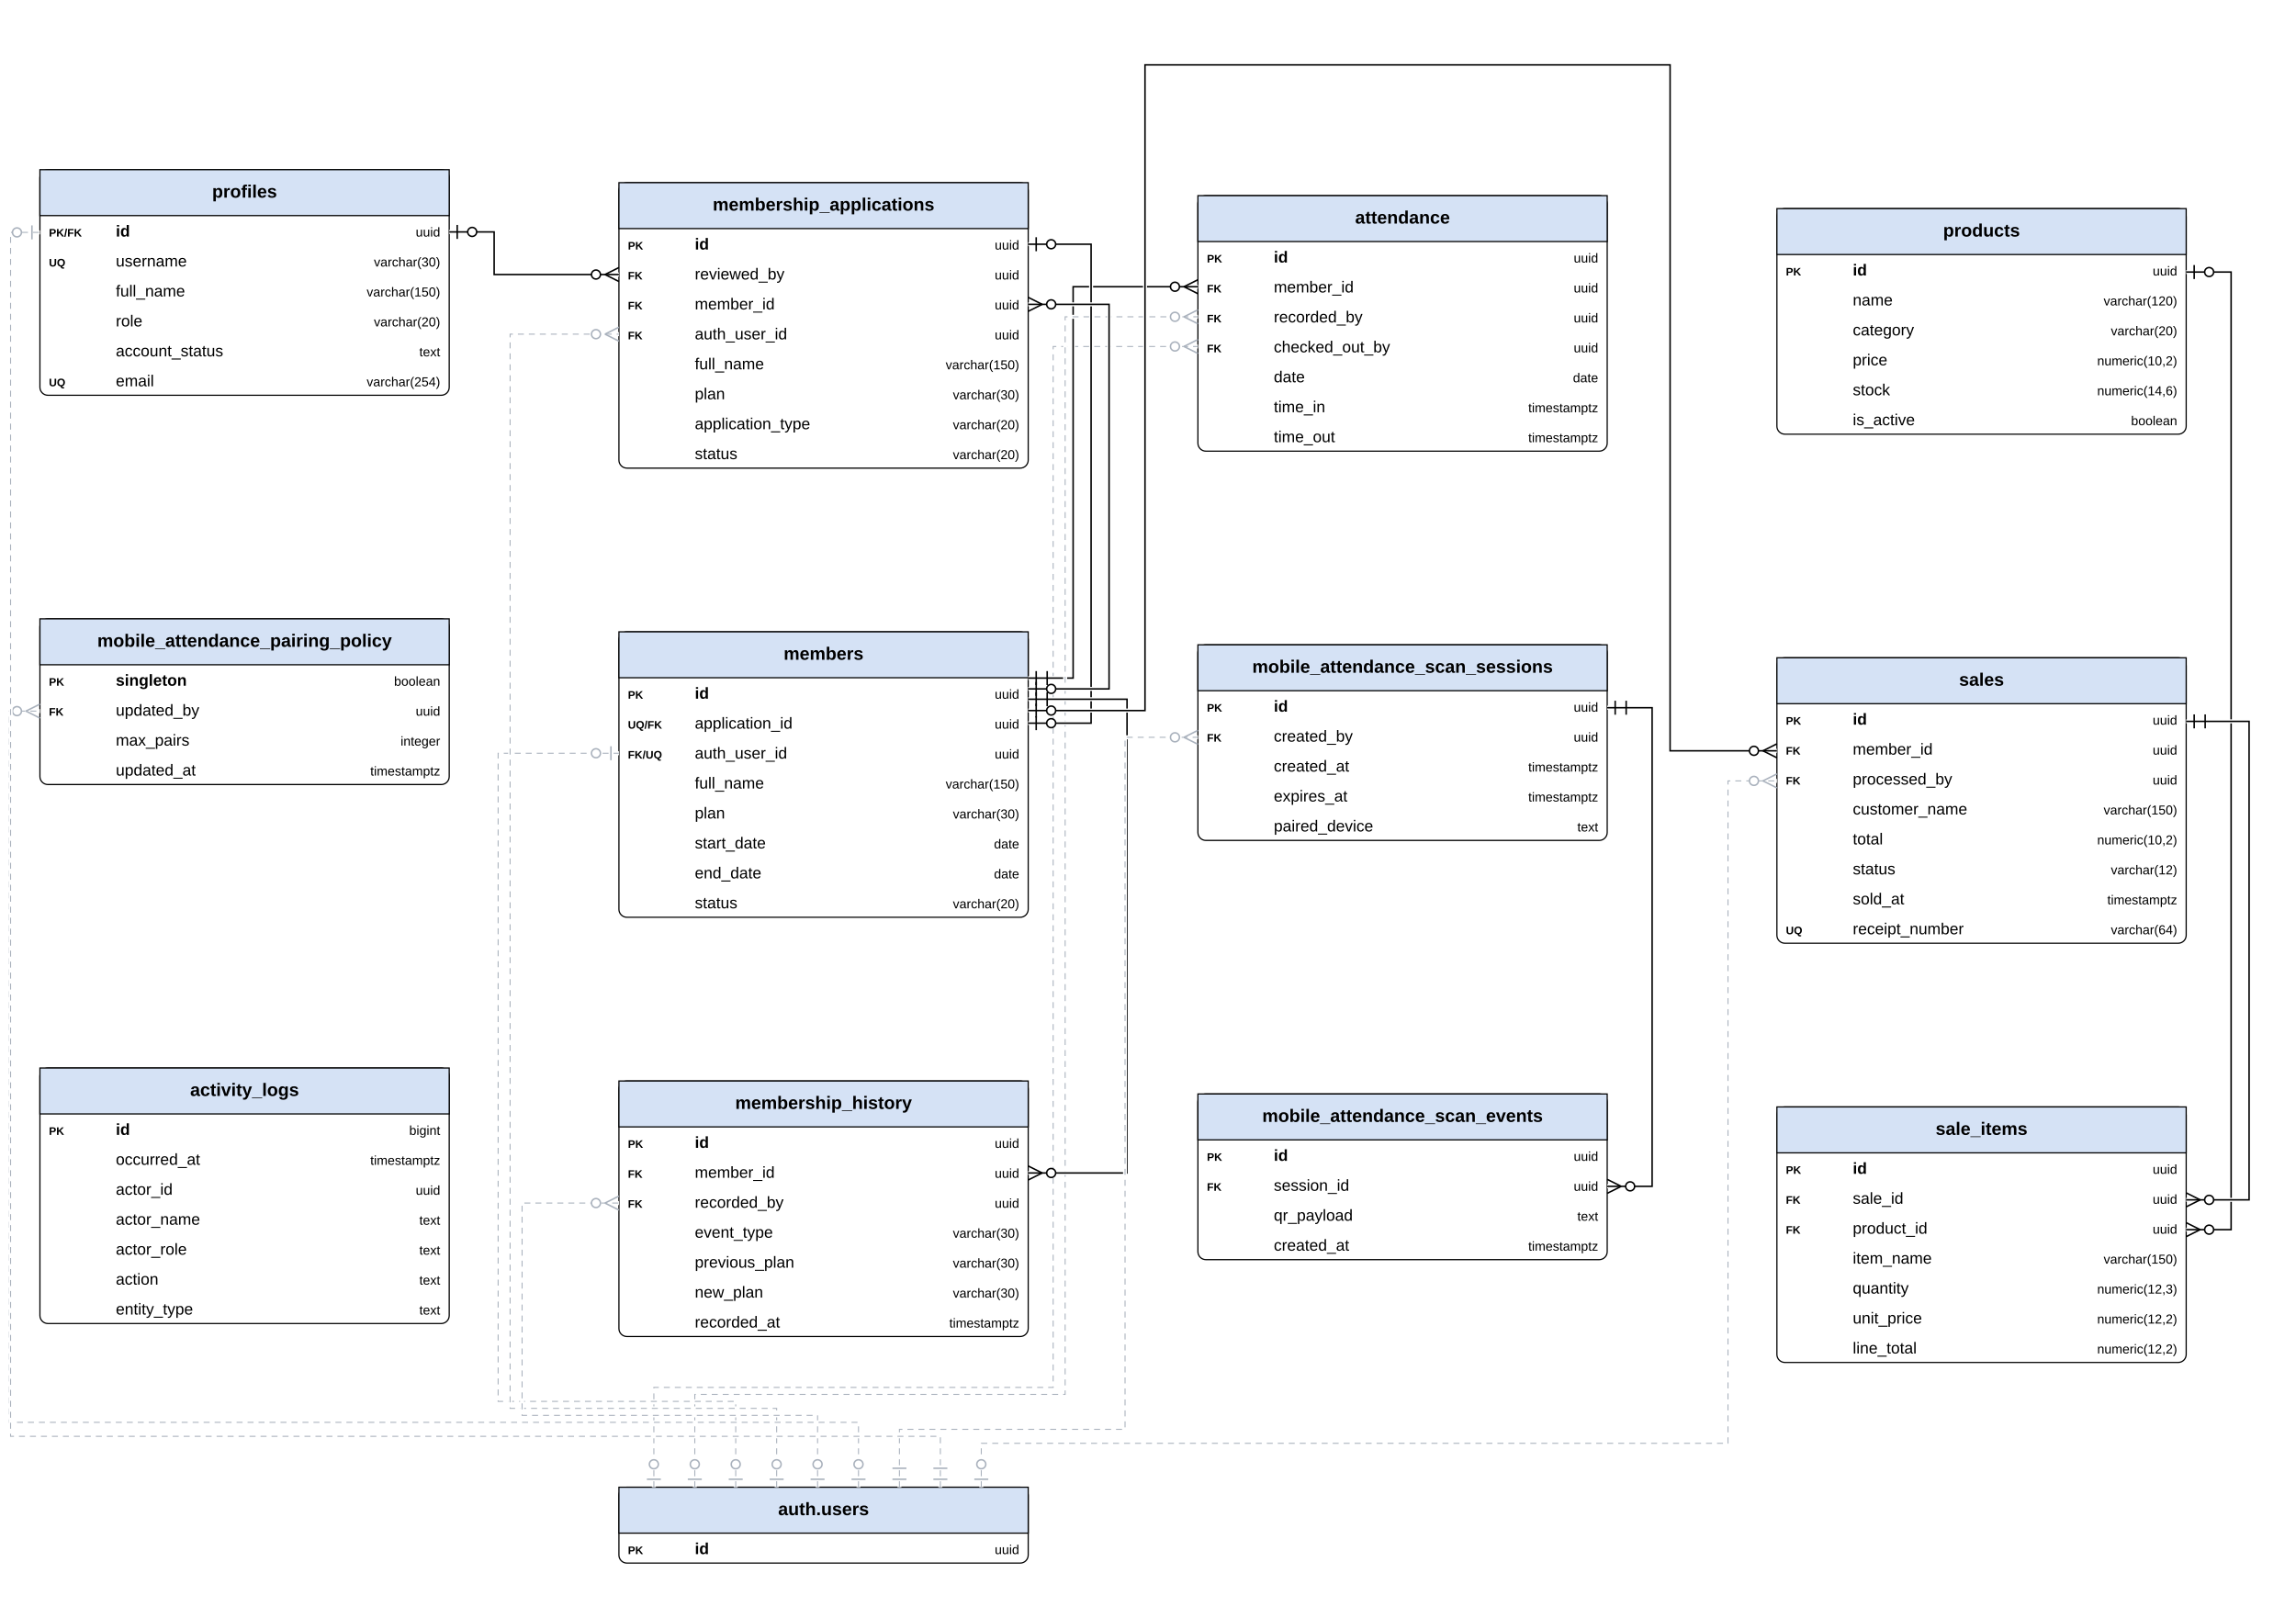
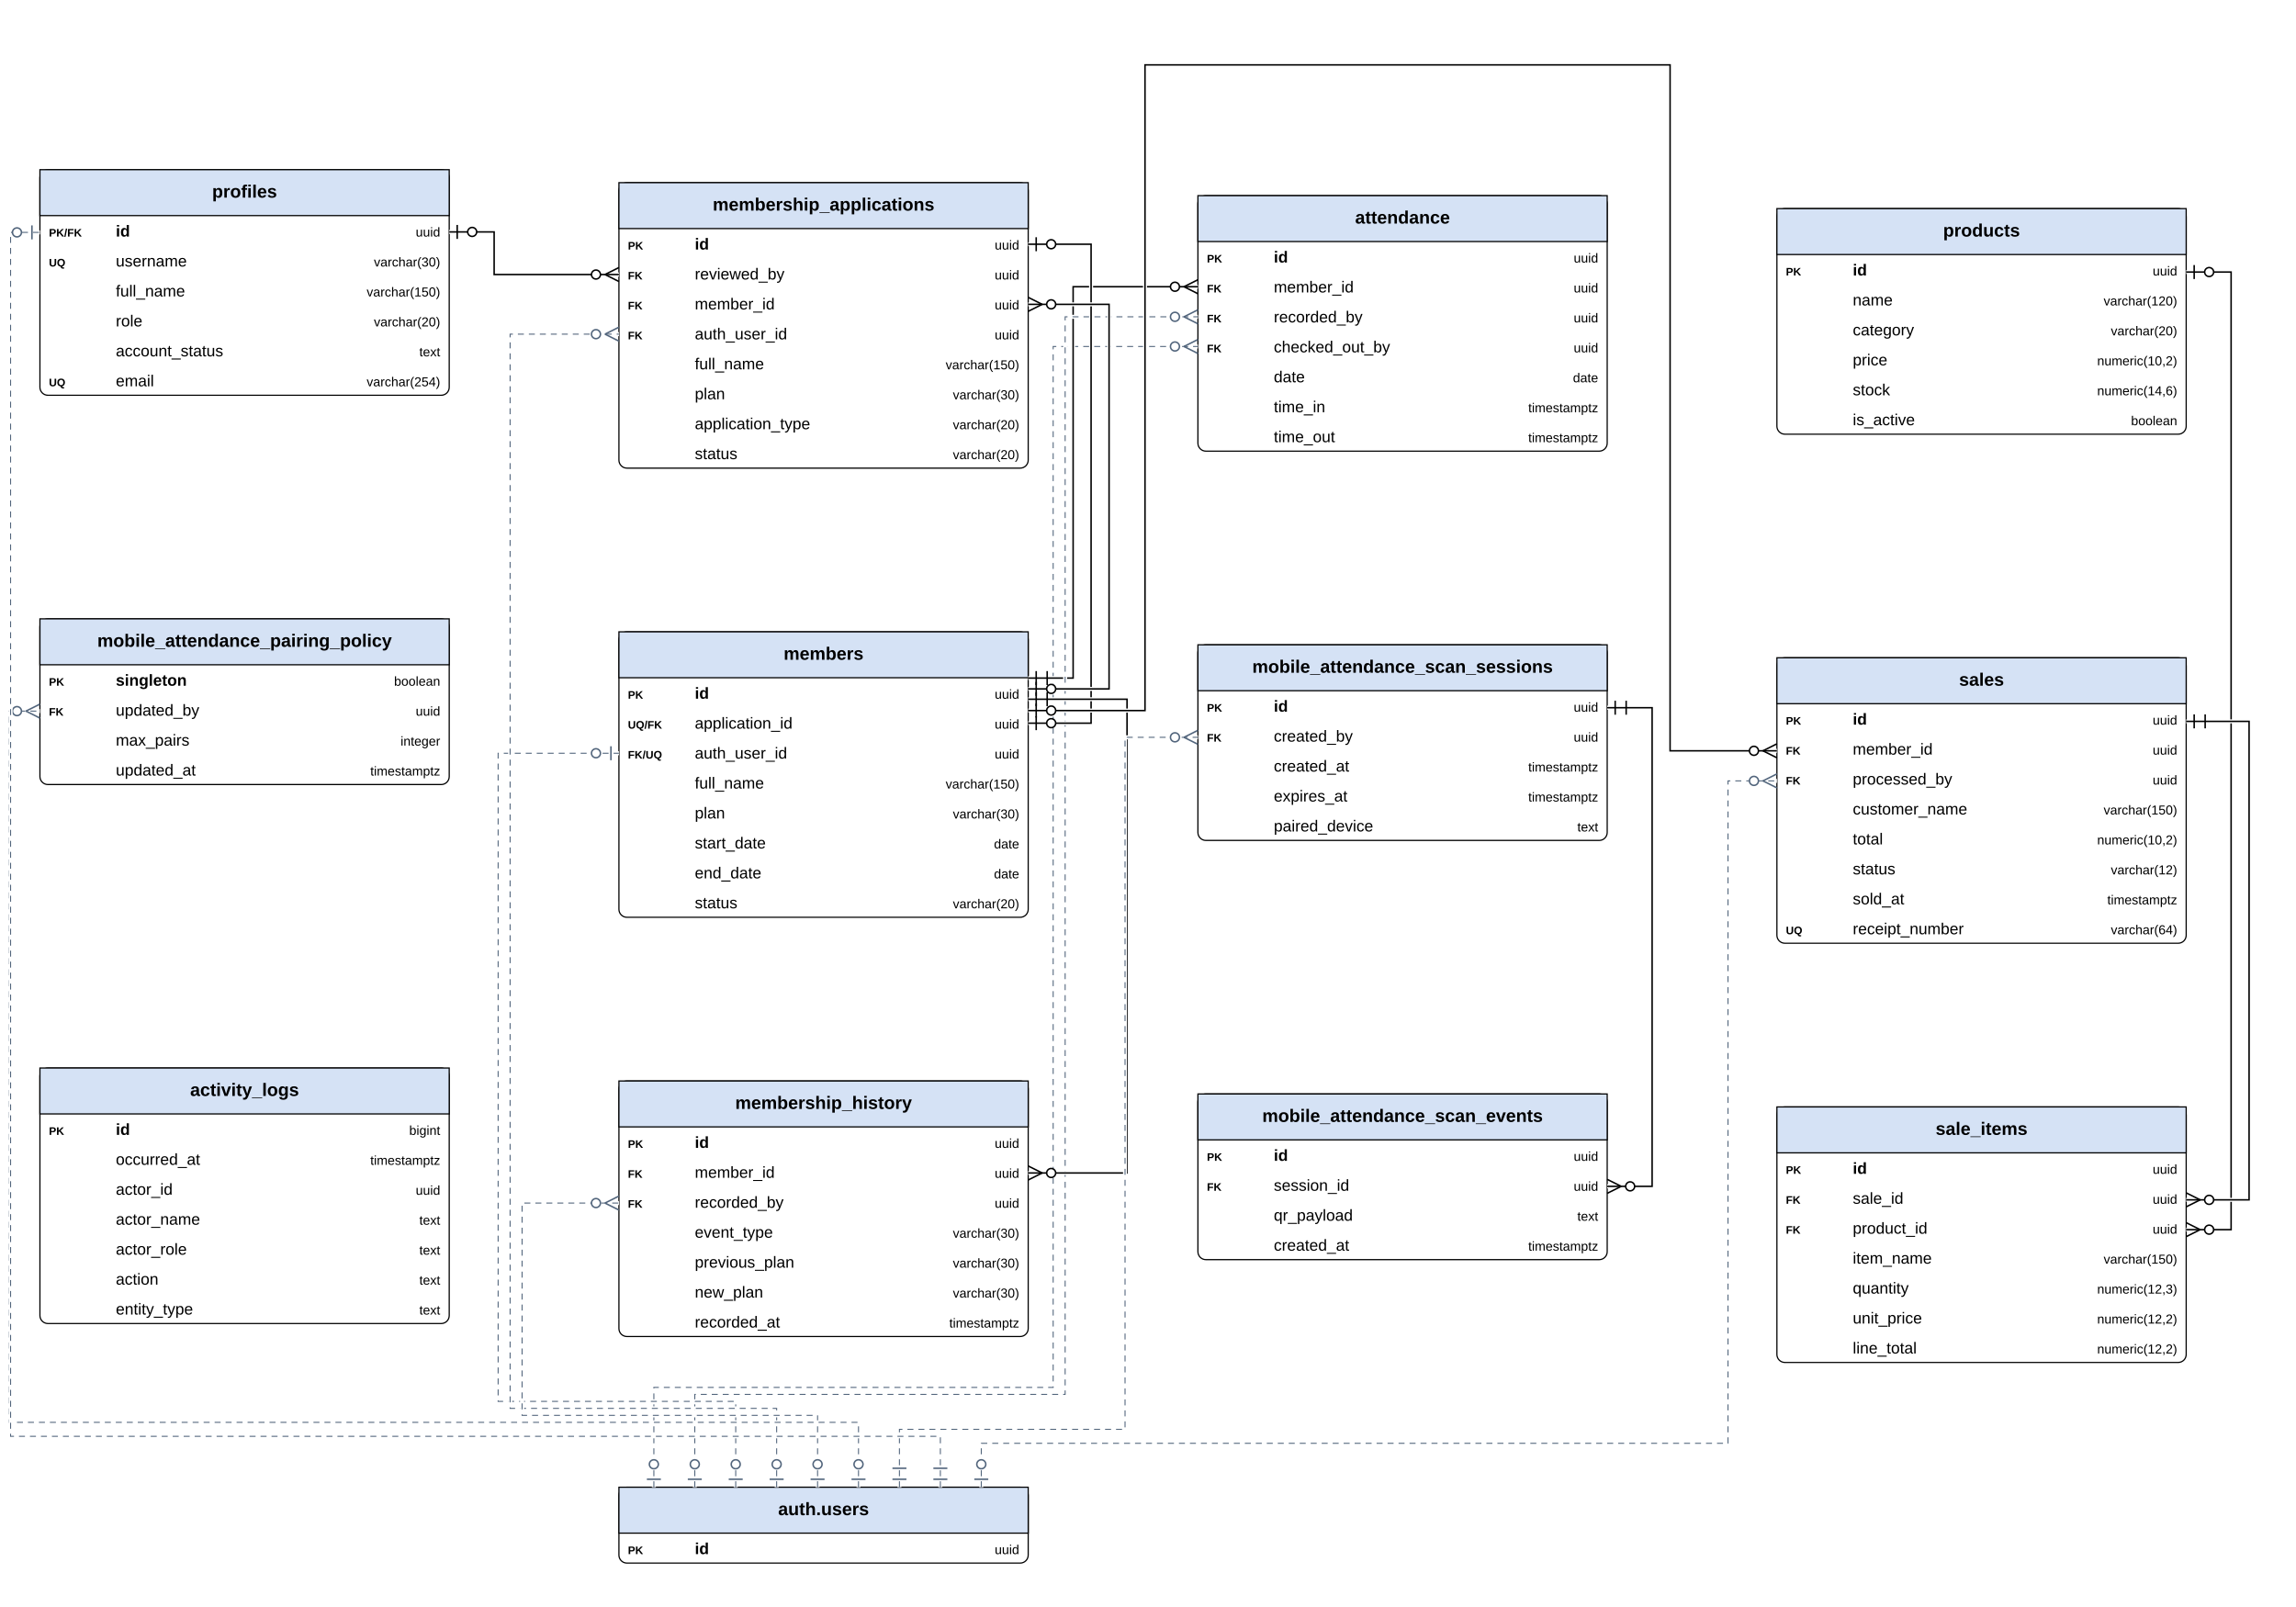
<svg xmlns="http://www.w3.org/2000/svg" width="2300" height="1610" viewBox="0 0 2300 1610">
  <rect width="2300" height="1610" fill="white" />
  <rect x="40" y="170" width="410" height="226" rx="8" fill="white" stroke="black" stroke-width="1.2" />
  <rect x="40" y="170" width="410" height="46" fill="#d5e2f5" stroke="black" stroke-width="1.2" />
  <text x="245" y="198" text-anchor="middle" font-family="Arial" font-size="18" font-weight="700">profiles</text>
  <text x="49" y="237" text-anchor="start" font-family="Arial" font-size="11" font-weight="700">PK/FK</text>
  <text x="116" y="237" text-anchor="start" font-family="Arial" font-size="16" font-weight="700">id</text>
  <text x="441" y="237" text-anchor="end" font-family="Arial" font-size="13" font-weight="400">uuid</text>
  <text x="49" y="267" text-anchor="start" font-family="Arial" font-size="11" font-weight="700">UQ</text>
  <text x="116" y="267" text-anchor="start" font-family="Arial" font-size="16" font-weight="400">username</text>
  <text x="441" y="267" text-anchor="end" font-family="Arial" font-size="13" font-weight="400">varchar(30)</text>
  <text x="49" y="297" text-anchor="start" font-family="Arial" font-size="11" font-weight="700" />
  <text x="116" y="297" text-anchor="start" font-family="Arial" font-size="16" font-weight="400">full_name</text>
  <text x="441" y="297" text-anchor="end" font-family="Arial" font-size="13" font-weight="400">varchar(150)</text>
  <text x="49" y="327" text-anchor="start" font-family="Arial" font-size="11" font-weight="700" />
  <text x="116" y="327" text-anchor="start" font-family="Arial" font-size="16" font-weight="400">role</text>
  <text x="441" y="327" text-anchor="end" font-family="Arial" font-size="13" font-weight="400">varchar(20)</text>
  <text x="49" y="357" text-anchor="start" font-family="Arial" font-size="11" font-weight="700" />
  <text x="116" y="357" text-anchor="start" font-family="Arial" font-size="16" font-weight="400">account_status</text>
  <text x="441" y="357" text-anchor="end" font-family="Arial" font-size="13" font-weight="400">text</text>
  <text x="49" y="387" text-anchor="start" font-family="Arial" font-size="11" font-weight="700">UQ</text>
  <text x="116" y="387" text-anchor="start" font-family="Arial" font-size="16" font-weight="400">email</text>
  <text x="441" y="387" text-anchor="end" font-family="Arial" font-size="13" font-weight="400">varchar(254)</text>
  <rect x="620" y="183" width="410" height="286" rx="8" fill="white" stroke="black" stroke-width="1.2" />
  <rect x="620" y="183" width="410" height="46" fill="#d5e2f5" stroke="black" stroke-width="1.2" />
  <text x="825" y="211" text-anchor="middle" font-family="Arial" font-size="18" font-weight="700">membership_applications</text>
  <text x="629" y="250" text-anchor="start" font-family="Arial" font-size="11" font-weight="700">PK</text>
  <text x="696" y="250" text-anchor="start" font-family="Arial" font-size="16" font-weight="700">id</text>
  <text x="1021" y="250" text-anchor="end" font-family="Arial" font-size="13" font-weight="400">uuid</text>
  <text x="629" y="280" text-anchor="start" font-family="Arial" font-size="11" font-weight="700">FK</text>
  <text x="696" y="280" text-anchor="start" font-family="Arial" font-size="16" font-weight="400">reviewed_by</text>
  <text x="1021" y="280" text-anchor="end" font-family="Arial" font-size="13" font-weight="400">uuid</text>
  <text x="629" y="310" text-anchor="start" font-family="Arial" font-size="11" font-weight="700">FK</text>
  <text x="696" y="310" text-anchor="start" font-family="Arial" font-size="16" font-weight="400">member_id</text>
  <text x="1021" y="310" text-anchor="end" font-family="Arial" font-size="13" font-weight="400">uuid</text>
  <text x="629" y="340" text-anchor="start" font-family="Arial" font-size="11" font-weight="700">FK</text>
  <text x="696" y="340" text-anchor="start" font-family="Arial" font-size="16" font-weight="400">auth_user_id</text>
  <text x="1021" y="340" text-anchor="end" font-family="Arial" font-size="13" font-weight="400">uuid</text>
  <text x="629" y="370" text-anchor="start" font-family="Arial" font-size="11" font-weight="700" />
  <text x="696" y="370" text-anchor="start" font-family="Arial" font-size="16" font-weight="400">full_name</text>
  <text x="1021" y="370" text-anchor="end" font-family="Arial" font-size="13" font-weight="400">varchar(150)</text>
  <text x="629" y="400" text-anchor="start" font-family="Arial" font-size="11" font-weight="700" />
  <text x="696" y="400" text-anchor="start" font-family="Arial" font-size="16" font-weight="400">plan</text>
  <text x="1021" y="400" text-anchor="end" font-family="Arial" font-size="13" font-weight="400">varchar(30)</text>
  <text x="629" y="430" text-anchor="start" font-family="Arial" font-size="11" font-weight="700" />
  <text x="696" y="430" text-anchor="start" font-family="Arial" font-size="16" font-weight="400">application_type</text>
  <text x="1021" y="430" text-anchor="end" font-family="Arial" font-size="13" font-weight="400">varchar(20)</text>
  <text x="629" y="460" text-anchor="start" font-family="Arial" font-size="11" font-weight="700" />
  <text x="696" y="460" text-anchor="start" font-family="Arial" font-size="16" font-weight="400">status</text>
  <text x="1021" y="460" text-anchor="end" font-family="Arial" font-size="13" font-weight="400">varchar(20)</text>
  <rect x="620" y="633" width="410" height="286" rx="8" fill="white" stroke="black" stroke-width="1.2" />
  <rect x="620" y="633" width="410" height="46" fill="#d5e2f5" stroke="black" stroke-width="1.2" />
  <text x="825" y="661" text-anchor="middle" font-family="Arial" font-size="18" font-weight="700">members</text>
  <text x="629" y="700" text-anchor="start" font-family="Arial" font-size="11" font-weight="700">PK</text>
  <text x="696" y="700" text-anchor="start" font-family="Arial" font-size="16" font-weight="700">id</text>
  <text x="1021" y="700" text-anchor="end" font-family="Arial" font-size="13" font-weight="400">uuid</text>
  <text x="629" y="730" text-anchor="start" font-family="Arial" font-size="11" font-weight="700">UQ/FK</text>
  <text x="696" y="730" text-anchor="start" font-family="Arial" font-size="16" font-weight="400">application_id</text>
  <text x="1021" y="730" text-anchor="end" font-family="Arial" font-size="13" font-weight="400">uuid</text>
  <text x="629" y="760" text-anchor="start" font-family="Arial" font-size="11" font-weight="700">FK/UQ</text>
  <text x="696" y="760" text-anchor="start" font-family="Arial" font-size="16" font-weight="400">auth_user_id</text>
  <text x="1021" y="760" text-anchor="end" font-family="Arial" font-size="13" font-weight="400">uuid</text>
  <text x="629" y="790" text-anchor="start" font-family="Arial" font-size="11" font-weight="700" />
  <text x="696" y="790" text-anchor="start" font-family="Arial" font-size="16" font-weight="400">full_name</text>
  <text x="1021" y="790" text-anchor="end" font-family="Arial" font-size="13" font-weight="400">varchar(150)</text>
  <text x="629" y="820" text-anchor="start" font-family="Arial" font-size="11" font-weight="700" />
  <text x="696" y="820" text-anchor="start" font-family="Arial" font-size="16" font-weight="400">plan</text>
  <text x="1021" y="820" text-anchor="end" font-family="Arial" font-size="13" font-weight="400">varchar(30)</text>
  <text x="629" y="850" text-anchor="start" font-family="Arial" font-size="11" font-weight="700" />
  <text x="696" y="850" text-anchor="start" font-family="Arial" font-size="16" font-weight="400">start_date</text>
  <text x="1021" y="850" text-anchor="end" font-family="Arial" font-size="13" font-weight="400">date</text>
  <text x="629" y="880" text-anchor="start" font-family="Arial" font-size="11" font-weight="700" />
  <text x="696" y="880" text-anchor="start" font-family="Arial" font-size="16" font-weight="400">end_date</text>
  <text x="1021" y="880" text-anchor="end" font-family="Arial" font-size="13" font-weight="400">date</text>
  <text x="629" y="910" text-anchor="start" font-family="Arial" font-size="11" font-weight="700" />
  <text x="696" y="910" text-anchor="start" font-family="Arial" font-size="16" font-weight="400">status</text>
  <text x="1021" y="910" text-anchor="end" font-family="Arial" font-size="13" font-weight="400">varchar(20)</text>
  <rect x="1780" y="659" width="410" height="286" rx="8" fill="white" stroke="black" stroke-width="1.2" />
  <rect x="1780" y="659" width="410" height="46" fill="#d5e2f5" stroke="black" stroke-width="1.2" />
  <text x="1985" y="687" text-anchor="middle" font-family="Arial" font-size="18" font-weight="700">sales</text>
  <text x="1789" y="726" text-anchor="start" font-family="Arial" font-size="11" font-weight="700">PK</text>
  <text x="1856" y="726" text-anchor="start" font-family="Arial" font-size="16" font-weight="700">id</text>
  <text x="2181" y="726" text-anchor="end" font-family="Arial" font-size="13" font-weight="400">uuid</text>
  <text x="1789" y="756" text-anchor="start" font-family="Arial" font-size="11" font-weight="700">FK</text>
  <text x="1856" y="756" text-anchor="start" font-family="Arial" font-size="16" font-weight="400">member_id</text>
  <text x="2181" y="756" text-anchor="end" font-family="Arial" font-size="13" font-weight="400">uuid</text>
  <text x="1789" y="786" text-anchor="start" font-family="Arial" font-size="11" font-weight="700">FK</text>
  <text x="1856" y="786" text-anchor="start" font-family="Arial" font-size="16" font-weight="400">processed_by</text>
  <text x="2181" y="786" text-anchor="end" font-family="Arial" font-size="13" font-weight="400">uuid</text>
  <text x="1789" y="816" text-anchor="start" font-family="Arial" font-size="11" font-weight="700" />
  <text x="1856" y="816" text-anchor="start" font-family="Arial" font-size="16" font-weight="400">customer_name</text>
  <text x="2181" y="816" text-anchor="end" font-family="Arial" font-size="13" font-weight="400">varchar(150)</text>
  <text x="1789" y="846" text-anchor="start" font-family="Arial" font-size="11" font-weight="700" />
  <text x="1856" y="846" text-anchor="start" font-family="Arial" font-size="16" font-weight="400">total</text>
  <text x="2181" y="846" text-anchor="end" font-family="Arial" font-size="13" font-weight="400">numeric(10,2)</text>
  <text x="1789" y="876" text-anchor="start" font-family="Arial" font-size="11" font-weight="700" />
  <text x="1856" y="876" text-anchor="start" font-family="Arial" font-size="16" font-weight="400">status</text>
  <text x="2181" y="876" text-anchor="end" font-family="Arial" font-size="13" font-weight="400">varchar(12)</text>
  <text x="1789" y="906" text-anchor="start" font-family="Arial" font-size="11" font-weight="700" />
  <text x="1856" y="906" text-anchor="start" font-family="Arial" font-size="16" font-weight="400">sold_at</text>
  <text x="2181" y="906" text-anchor="end" font-family="Arial" font-size="13" font-weight="400">timestamptz</text>
  <text x="1789" y="936" text-anchor="start" font-family="Arial" font-size="11" font-weight="700">UQ</text>
  <text x="1856" y="936" text-anchor="start" font-family="Arial" font-size="16" font-weight="400">receipt_number</text>
  <text x="2181" y="936" text-anchor="end" font-family="Arial" font-size="13" font-weight="400">varchar(64)</text>
  <rect x="1780" y="1109" width="410" height="256" rx="8" fill="white" stroke="black" stroke-width="1.2" />
  <rect x="1780" y="1109" width="410" height="46" fill="#d5e2f5" stroke="black" stroke-width="1.2" />
  <text x="1985" y="1137" text-anchor="middle" font-family="Arial" font-size="18" font-weight="700">sale_items</text>
  <text x="1789" y="1176" text-anchor="start" font-family="Arial" font-size="11" font-weight="700">PK</text>
  <text x="1856" y="1176" text-anchor="start" font-family="Arial" font-size="16" font-weight="700">id</text>
  <text x="2181" y="1176" text-anchor="end" font-family="Arial" font-size="13" font-weight="400">uuid</text>
  <text x="1789" y="1206" text-anchor="start" font-family="Arial" font-size="11" font-weight="700">FK</text>
  <text x="1856" y="1206" text-anchor="start" font-family="Arial" font-size="16" font-weight="400">sale_id</text>
  <text x="2181" y="1206" text-anchor="end" font-family="Arial" font-size="13" font-weight="400">uuid</text>
  <text x="1789" y="1236" text-anchor="start" font-family="Arial" font-size="11" font-weight="700">FK</text>
  <text x="1856" y="1236" text-anchor="start" font-family="Arial" font-size="16" font-weight="400">product_id</text>
  <text x="2181" y="1236" text-anchor="end" font-family="Arial" font-size="13" font-weight="400">uuid</text>
  <text x="1789" y="1266" text-anchor="start" font-family="Arial" font-size="11" font-weight="700" />
  <text x="1856" y="1266" text-anchor="start" font-family="Arial" font-size="16" font-weight="400">item_name</text>
  <text x="2181" y="1266" text-anchor="end" font-family="Arial" font-size="13" font-weight="400">varchar(150)</text>
  <text x="1789" y="1296" text-anchor="start" font-family="Arial" font-size="11" font-weight="700" />
  <text x="1856" y="1296" text-anchor="start" font-family="Arial" font-size="16" font-weight="400">quantity</text>
  <text x="2181" y="1296" text-anchor="end" font-family="Arial" font-size="13" font-weight="400">numeric(12,3)</text>
  <text x="1789" y="1326" text-anchor="start" font-family="Arial" font-size="11" font-weight="700" />
  <text x="1856" y="1326" text-anchor="start" font-family="Arial" font-size="16" font-weight="400">unit_price</text>
  <text x="2181" y="1326" text-anchor="end" font-family="Arial" font-size="13" font-weight="400">numeric(12,2)</text>
  <text x="1789" y="1356" text-anchor="start" font-family="Arial" font-size="11" font-weight="700" />
  <text x="1856" y="1356" text-anchor="start" font-family="Arial" font-size="16" font-weight="400">line_total</text>
  <text x="2181" y="1356" text-anchor="end" font-family="Arial" font-size="13" font-weight="400">numeric(12,2)</text>
  <rect x="40" y="1070" width="410" height="256" rx="8" fill="white" stroke="black" stroke-width="1.2" />
  <rect x="40" y="1070" width="410" height="46" fill="#d5e2f5" stroke="black" stroke-width="1.2" />
  <text x="245" y="1098" text-anchor="middle" font-family="Arial" font-size="18" font-weight="700">activity_logs</text>
  <text x="49" y="1137" text-anchor="start" font-family="Arial" font-size="11" font-weight="700">PK</text>
  <text x="116" y="1137" text-anchor="start" font-family="Arial" font-size="16" font-weight="700">id</text>
  <text x="441" y="1137" text-anchor="end" font-family="Arial" font-size="13" font-weight="400">bigint</text>
  <text x="49" y="1167" text-anchor="start" font-family="Arial" font-size="11" font-weight="700" />
  <text x="116" y="1167" text-anchor="start" font-family="Arial" font-size="16" font-weight="400">occurred_at</text>
  <text x="441" y="1167" text-anchor="end" font-family="Arial" font-size="13" font-weight="400">timestamptz</text>
  <text x="49" y="1197" text-anchor="start" font-family="Arial" font-size="11" font-weight="700" />
  <text x="116" y="1197" text-anchor="start" font-family="Arial" font-size="16" font-weight="400">actor_id</text>
  <text x="441" y="1197" text-anchor="end" font-family="Arial" font-size="13" font-weight="400">uuid</text>
  <text x="49" y="1227" text-anchor="start" font-family="Arial" font-size="11" font-weight="700" />
  <text x="116" y="1227" text-anchor="start" font-family="Arial" font-size="16" font-weight="400">actor_name</text>
  <text x="441" y="1227" text-anchor="end" font-family="Arial" font-size="13" font-weight="400">text</text>
  <text x="49" y="1257" text-anchor="start" font-family="Arial" font-size="11" font-weight="700" />
  <text x="116" y="1257" text-anchor="start" font-family="Arial" font-size="16" font-weight="400">actor_role</text>
  <text x="441" y="1257" text-anchor="end" font-family="Arial" font-size="13" font-weight="400">text</text>
  <text x="49" y="1287" text-anchor="start" font-family="Arial" font-size="11" font-weight="700" />
  <text x="116" y="1287" text-anchor="start" font-family="Arial" font-size="16" font-weight="400">action</text>
  <text x="441" y="1287" text-anchor="end" font-family="Arial" font-size="13" font-weight="400">text</text>
  <text x="49" y="1317" text-anchor="start" font-family="Arial" font-size="11" font-weight="700" />
  <text x="116" y="1317" text-anchor="start" font-family="Arial" font-size="16" font-weight="400">entity_type</text>
  <text x="441" y="1317" text-anchor="end" font-family="Arial" font-size="13" font-weight="400">text</text>
  <rect x="1200" y="196" width="410" height="256" rx="8" fill="white" stroke="black" stroke-width="1.2" />
  <rect x="1200" y="196" width="410" height="46" fill="#d5e2f5" stroke="black" stroke-width="1.2" />
  <text x="1405" y="224" text-anchor="middle" font-family="Arial" font-size="18" font-weight="700">attendance</text>
  <text x="1209" y="263" text-anchor="start" font-family="Arial" font-size="11" font-weight="700">PK</text>
  <text x="1276" y="263" text-anchor="start" font-family="Arial" font-size="16" font-weight="700">id</text>
  <text x="1601" y="263" text-anchor="end" font-family="Arial" font-size="13" font-weight="400">uuid</text>
  <text x="1209" y="293" text-anchor="start" font-family="Arial" font-size="11" font-weight="700">FK</text>
  <text x="1276" y="293" text-anchor="start" font-family="Arial" font-size="16" font-weight="400">member_id</text>
  <text x="1601" y="293" text-anchor="end" font-family="Arial" font-size="13" font-weight="400">uuid</text>
  <text x="1209" y="323" text-anchor="start" font-family="Arial" font-size="11" font-weight="700">FK</text>
  <text x="1276" y="323" text-anchor="start" font-family="Arial" font-size="16" font-weight="400">recorded_by</text>
  <text x="1601" y="323" text-anchor="end" font-family="Arial" font-size="13" font-weight="400">uuid</text>
  <text x="1209" y="353" text-anchor="start" font-family="Arial" font-size="11" font-weight="700">FK</text>
  <text x="1276" y="353" text-anchor="start" font-family="Arial" font-size="16" font-weight="400">checked_out_by</text>
  <text x="1601" y="353" text-anchor="end" font-family="Arial" font-size="13" font-weight="400">uuid</text>
  <text x="1209" y="383" text-anchor="start" font-family="Arial" font-size="11" font-weight="700" />
  <text x="1276" y="383" text-anchor="start" font-family="Arial" font-size="16" font-weight="400">date</text>
  <text x="1601" y="383" text-anchor="end" font-family="Arial" font-size="13" font-weight="400">date</text>
  <text x="1209" y="413" text-anchor="start" font-family="Arial" font-size="11" font-weight="700" />
  <text x="1276" y="413" text-anchor="start" font-family="Arial" font-size="16" font-weight="400">time_in</text>
  <text x="1601" y="413" text-anchor="end" font-family="Arial" font-size="13" font-weight="400">timestamptz</text>
  <text x="1209" y="443" text-anchor="start" font-family="Arial" font-size="11" font-weight="700" />
  <text x="1276" y="443" text-anchor="start" font-family="Arial" font-size="16" font-weight="400">time_out</text>
  <text x="1601" y="443" text-anchor="end" font-family="Arial" font-size="13" font-weight="400">timestamptz</text>
  <rect x="620" y="1083" width="410" height="256" rx="8" fill="white" stroke="black" stroke-width="1.2" />
  <rect x="620" y="1083" width="410" height="46" fill="#d5e2f5" stroke="black" stroke-width="1.2" />
  <text x="825" y="1111" text-anchor="middle" font-family="Arial" font-size="18" font-weight="700">membership_history</text>
  <text x="629" y="1150" text-anchor="start" font-family="Arial" font-size="11" font-weight="700">PK</text>
  <text x="696" y="1150" text-anchor="start" font-family="Arial" font-size="16" font-weight="700">id</text>
  <text x="1021" y="1150" text-anchor="end" font-family="Arial" font-size="13" font-weight="400">uuid</text>
  <text x="629" y="1180" text-anchor="start" font-family="Arial" font-size="11" font-weight="700">FK</text>
  <text x="696" y="1180" text-anchor="start" font-family="Arial" font-size="16" font-weight="400">member_id</text>
  <text x="1021" y="1180" text-anchor="end" font-family="Arial" font-size="13" font-weight="400">uuid</text>
  <text x="629" y="1210" text-anchor="start" font-family="Arial" font-size="11" font-weight="700">FK</text>
  <text x="696" y="1210" text-anchor="start" font-family="Arial" font-size="16" font-weight="400">recorded_by</text>
  <text x="1021" y="1210" text-anchor="end" font-family="Arial" font-size="13" font-weight="400">uuid</text>
  <text x="629" y="1240" text-anchor="start" font-family="Arial" font-size="11" font-weight="700" />
  <text x="696" y="1240" text-anchor="start" font-family="Arial" font-size="16" font-weight="400">event_type</text>
  <text x="1021" y="1240" text-anchor="end" font-family="Arial" font-size="13" font-weight="400">varchar(30)</text>
  <text x="629" y="1270" text-anchor="start" font-family="Arial" font-size="11" font-weight="700" />
  <text x="696" y="1270" text-anchor="start" font-family="Arial" font-size="16" font-weight="400">previous_plan</text>
  <text x="1021" y="1270" text-anchor="end" font-family="Arial" font-size="13" font-weight="400">varchar(30)</text>
  <text x="629" y="1300" text-anchor="start" font-family="Arial" font-size="11" font-weight="700" />
  <text x="696" y="1300" text-anchor="start" font-family="Arial" font-size="16" font-weight="400">new_plan</text>
  <text x="1021" y="1300" text-anchor="end" font-family="Arial" font-size="13" font-weight="400">varchar(30)</text>
  <text x="629" y="1330" text-anchor="start" font-family="Arial" font-size="11" font-weight="700" />
  <text x="696" y="1330" text-anchor="start" font-family="Arial" font-size="16" font-weight="400">recorded_at</text>
  <text x="1021" y="1330" text-anchor="end" font-family="Arial" font-size="13" font-weight="400">timestamptz</text>
  <rect x="1780" y="209" width="410" height="226" rx="8" fill="white" stroke="black" stroke-width="1.2" />
  <rect x="1780" y="209" width="410" height="46" fill="#d5e2f5" stroke="black" stroke-width="1.2" />
  <text x="1985" y="237" text-anchor="middle" font-family="Arial" font-size="18" font-weight="700">products</text>
  <text x="1789" y="276" text-anchor="start" font-family="Arial" font-size="11" font-weight="700">PK</text>
  <text x="1856" y="276" text-anchor="start" font-family="Arial" font-size="16" font-weight="700">id</text>
  <text x="2181" y="276" text-anchor="end" font-family="Arial" font-size="13" font-weight="400">uuid</text>
  <text x="1789" y="306" text-anchor="start" font-family="Arial" font-size="11" font-weight="700" />
  <text x="1856" y="306" text-anchor="start" font-family="Arial" font-size="16" font-weight="400">name</text>
  <text x="2181" y="306" text-anchor="end" font-family="Arial" font-size="13" font-weight="400">varchar(120)</text>
  <text x="1789" y="336" text-anchor="start" font-family="Arial" font-size="11" font-weight="700" />
  <text x="1856" y="336" text-anchor="start" font-family="Arial" font-size="16" font-weight="400">category</text>
  <text x="2181" y="336" text-anchor="end" font-family="Arial" font-size="13" font-weight="400">varchar(20)</text>
  <text x="1789" y="366" text-anchor="start" font-family="Arial" font-size="11" font-weight="700" />
  <text x="1856" y="366" text-anchor="start" font-family="Arial" font-size="16" font-weight="400">price</text>
  <text x="2181" y="366" text-anchor="end" font-family="Arial" font-size="13" font-weight="400">numeric(10,2)</text>
  <text x="1789" y="396" text-anchor="start" font-family="Arial" font-size="11" font-weight="700" />
  <text x="1856" y="396" text-anchor="start" font-family="Arial" font-size="16" font-weight="400">stock</text>
  <text x="2181" y="396" text-anchor="end" font-family="Arial" font-size="13" font-weight="400">numeric(14,6)</text>
  <text x="1789" y="426" text-anchor="start" font-family="Arial" font-size="11" font-weight="700" />
  <text x="1856" y="426" text-anchor="start" font-family="Arial" font-size="16" font-weight="400">is_active</text>
  <text x="2181" y="426" text-anchor="end" font-family="Arial" font-size="13" font-weight="400">boolean</text>
  <rect x="1200" y="646" width="410" height="196" rx="8" fill="white" stroke="black" stroke-width="1.2" />
  <rect x="1200" y="646" width="410" height="46" fill="#d5e2f5" stroke="black" stroke-width="1.2" />
  <text x="1405" y="674" text-anchor="middle" font-family="Arial" font-size="18" font-weight="700">mobile_attendance_scan_sessions</text>
  <text x="1209" y="713" text-anchor="start" font-family="Arial" font-size="11" font-weight="700">PK</text>
  <text x="1276" y="713" text-anchor="start" font-family="Arial" font-size="16" font-weight="700">id</text>
  <text x="1601" y="713" text-anchor="end" font-family="Arial" font-size="13" font-weight="400">uuid</text>
  <text x="1209" y="743" text-anchor="start" font-family="Arial" font-size="11" font-weight="700">FK</text>
  <text x="1276" y="743" text-anchor="start" font-family="Arial" font-size="16" font-weight="400">created_by</text>
  <text x="1601" y="743" text-anchor="end" font-family="Arial" font-size="13" font-weight="400">uuid</text>
  <text x="1209" y="773" text-anchor="start" font-family="Arial" font-size="11" font-weight="700" />
  <text x="1276" y="773" text-anchor="start" font-family="Arial" font-size="16" font-weight="400">created_at</text>
  <text x="1601" y="773" text-anchor="end" font-family="Arial" font-size="13" font-weight="400">timestamptz</text>
  <text x="1209" y="803" text-anchor="start" font-family="Arial" font-size="11" font-weight="700" />
  <text x="1276" y="803" text-anchor="start" font-family="Arial" font-size="16" font-weight="400">expires_at</text>
  <text x="1601" y="803" text-anchor="end" font-family="Arial" font-size="13" font-weight="400">timestamptz</text>
  <text x="1209" y="833" text-anchor="start" font-family="Arial" font-size="11" font-weight="700" />
  <text x="1276" y="833" text-anchor="start" font-family="Arial" font-size="16" font-weight="400">paired_device</text>
  <text x="1601" y="833" text-anchor="end" font-family="Arial" font-size="13" font-weight="400">text</text>
  <rect x="1200" y="1096" width="410" height="166" rx="8" fill="white" stroke="black" stroke-width="1.2" />
  <rect x="1200" y="1096" width="410" height="46" fill="#d5e2f5" stroke="black" stroke-width="1.2" />
  <text x="1405" y="1124" text-anchor="middle" font-family="Arial" font-size="18" font-weight="700">mobile_attendance_scan_events</text>
  <text x="1209" y="1163" text-anchor="start" font-family="Arial" font-size="11" font-weight="700">PK</text>
  <text x="1276" y="1163" text-anchor="start" font-family="Arial" font-size="16" font-weight="700">id</text>
  <text x="1601" y="1163" text-anchor="end" font-family="Arial" font-size="13" font-weight="400">uuid</text>
  <text x="1209" y="1193" text-anchor="start" font-family="Arial" font-size="11" font-weight="700">FK</text>
  <text x="1276" y="1193" text-anchor="start" font-family="Arial" font-size="16" font-weight="400">session_id</text>
  <text x="1601" y="1193" text-anchor="end" font-family="Arial" font-size="13" font-weight="400">uuid</text>
  <text x="1209" y="1223" text-anchor="start" font-family="Arial" font-size="11" font-weight="700" />
  <text x="1276" y="1223" text-anchor="start" font-family="Arial" font-size="16" font-weight="400">qr_payload</text>
  <text x="1601" y="1223" text-anchor="end" font-family="Arial" font-size="13" font-weight="400">text</text>
  <text x="1209" y="1253" text-anchor="start" font-family="Arial" font-size="11" font-weight="700" />
  <text x="1276" y="1253" text-anchor="start" font-family="Arial" font-size="16" font-weight="400">created_at</text>
  <text x="1601" y="1253" text-anchor="end" font-family="Arial" font-size="13" font-weight="400">timestamptz</text>
  <rect x="40" y="620" width="410" height="166" rx="8" fill="white" stroke="black" stroke-width="1.2" />
  <rect x="40" y="620" width="410" height="46" fill="#d5e2f5" stroke="black" stroke-width="1.2" />
  <text x="245" y="648" text-anchor="middle" font-family="Arial" font-size="18" font-weight="700">mobile_attendance_pairing_policy</text>
  <text x="49" y="687" text-anchor="start" font-family="Arial" font-size="11" font-weight="700">PK</text>
  <text x="116" y="687" text-anchor="start" font-family="Arial" font-size="16" font-weight="700">singleton</text>
  <text x="441" y="687" text-anchor="end" font-family="Arial" font-size="13" font-weight="400">boolean</text>
  <text x="49" y="717" text-anchor="start" font-family="Arial" font-size="11" font-weight="700">FK</text>
  <text x="116" y="717" text-anchor="start" font-family="Arial" font-size="16" font-weight="400">updated_by</text>
  <text x="441" y="717" text-anchor="end" font-family="Arial" font-size="13" font-weight="400">uuid</text>
  <text x="49" y="747" text-anchor="start" font-family="Arial" font-size="11" font-weight="700" />
  <text x="116" y="747" text-anchor="start" font-family="Arial" font-size="16" font-weight="400">max_pairs</text>
  <text x="441" y="747" text-anchor="end" font-family="Arial" font-size="13" font-weight="400">integer</text>
  <text x="49" y="777" text-anchor="start" font-family="Arial" font-size="11" font-weight="700" />
  <text x="116" y="777" text-anchor="start" font-family="Arial" font-size="16" font-weight="400">updated_at</text>
  <text x="441" y="777" text-anchor="end" font-family="Arial" font-size="13" font-weight="400">timestamptz</text>
  <rect x="620" y="1490" width="410" height="76" rx="8" fill="white" stroke="black" stroke-width="1.2" />
  <rect x="620" y="1490" width="410" height="46" fill="#d5e2f5" stroke="black" stroke-width="1.2" />
  <text x="825" y="1518" text-anchor="middle" font-family="Arial" font-size="18" font-weight="700">auth.users</text>
  <text x="629" y="1557" text-anchor="start" font-family="Arial" font-size="11" font-weight="700">PK</text>
  <text x="696" y="1557" text-anchor="start" font-family="Arial" font-size="16" font-weight="700">id</text>
  <text x="1021" y="1557" text-anchor="end" font-family="Arial" font-size="13" font-weight="400">uuid</text>
  <path d="M 655 1490 L 655 1390 L 1055 1390 L 1055 347.13 L 1200 347.13" fill="none" stroke="white" stroke-width="4" />
-   <path d="M 655 1490 L 655 1390 L 1055 1390 L 1055 347.13 L 1200 347.13" fill="none" stroke="#aab2bd" stroke-width="1" stroke-dasharray="6 5" />
-   <path d="M 662 1482 L 648 1482" fill="none" stroke="#aab2bd" stroke-width="1.5" />
-   <circle cx="655" cy="1467" r="4.5" fill="white" stroke="#aab2bd" stroke-width="1.5" />
-   <path d="M 1200 340.13 L 1186 347.13" fill="none" stroke="#aab2bd" stroke-width="1.5" />
-   <path d="M 1200 354.13 L 1186 347.13" fill="none" stroke="#aab2bd" stroke-width="1.5" />
-   <circle cx="1177" cy="347.13" r="4.5" fill="white" stroke="#aab2bd" stroke-width="1.5" />
+   <path d="M 655 1490 L 655 1390 L 1055 1390 L 1055 347.13 L 1200 347.13" fill="none" stroke="#52657c" stroke-width="1" stroke-dasharray="6 5" />
+   <path d="M 662 1482 L 648 1482" fill="none" stroke="#52657c" stroke-width="1.5" />
+   <circle cx="655" cy="1467" r="4.5" fill="white" stroke="#52657c" stroke-width="1.5" />
+   <path d="M 1200 340.13 L 1186 347.13" fill="none" stroke="#52657c" stroke-width="1.5" />
+   <path d="M 1200 354.13 L 1186 347.13" fill="none" stroke="#52657c" stroke-width="1.5" />
+   <circle cx="1177" cy="347.13" r="4.5" fill="white" stroke="#52657c" stroke-width="1.5" />
  <path d="M 1030 679.34 L 1075 679.34 L 1075 287.26 L 1200 287.26" fill="none" stroke="white" stroke-width="4" />
  <path d="M 1030 679.34 L 1075 679.34 L 1075 287.26 L 1200 287.26" fill="none" stroke="#000000" stroke-width="1.5" />
  <path d="M 1038 686.34 L 1038 672.34" fill="none" stroke="#000000" stroke-width="1.5" />
  <path d="M 1049 686.34 L 1049 672.34" fill="none" stroke="#000000" stroke-width="1.5" />
  <path d="M 1200 280.26 L 1186 287.26" fill="none" stroke="#000000" stroke-width="1.5" />
  <path d="M 1200 294.26 L 1186 287.26" fill="none" stroke="#000000" stroke-width="1.5" />
  <circle cx="1177" cy="287.26" r="4.5" fill="white" stroke="#000000" stroke-width="1.5" />
  <path d="M 696 1490 L 696 1397 L 1067 1397 L 1067 317.39 L 1200 317.39" fill="none" stroke="white" stroke-width="4" />
-   <path d="M 696 1490 L 696 1397 L 1067 1397 L 1067 317.39 L 1200 317.39" fill="none" stroke="#aab2bd" stroke-width="1" stroke-dasharray="6 5" />
-   <path d="M 703 1482 L 689 1482" fill="none" stroke="#aab2bd" stroke-width="1.5" />
-   <circle cx="696" cy="1467" r="4.5" fill="white" stroke="#aab2bd" stroke-width="1.5" />
-   <path d="M 1200 310.39 L 1186 317.39" fill="none" stroke="#aab2bd" stroke-width="1.5" />
-   <path d="M 1200 324.39 L 1186 317.39" fill="none" stroke="#aab2bd" stroke-width="1.5" />
-   <circle cx="1177" cy="317.39" r="4.5" fill="white" stroke="#aab2bd" stroke-width="1.5" />
+   <path d="M 696 1490 L 696 1397 L 1067 1397 L 1067 317.39 L 1200 317.39" fill="none" stroke="#52657c" stroke-width="1" stroke-dasharray="6 5" />
+   <path d="M 703 1482 L 689 1482" fill="none" stroke="#52657c" stroke-width="1.5" />
+   <circle cx="696" cy="1467" r="4.5" fill="white" stroke="#52657c" stroke-width="1.5" />
+   <path d="M 1200 310.39 L 1186 317.39" fill="none" stroke="#52657c" stroke-width="1.5" />
+   <path d="M 1200 324.39 L 1186 317.39" fill="none" stroke="#52657c" stroke-width="1.5" />
+   <circle cx="1177" cy="317.39" r="4.5" fill="white" stroke="#52657c" stroke-width="1.5" />
  <path d="M 1030 244.68 L 1093 244.68 L 1093 724.52 L 1030 724.52" fill="none" stroke="white" stroke-width="4" />
  <path d="M 1030 244.68 L 1093 244.68 L 1093 724.52 L 1030 724.52" fill="none" stroke="#000000" stroke-width="1.5" />
  <path d="M 1038 251.68 L 1038 237.68" fill="none" stroke="#000000" stroke-width="1.5" />
  <circle cx="1053" cy="244.68" r="4.5" fill="white" stroke="#000000" stroke-width="1.5" />
  <path d="M 1038 731.52 L 1038 717.52" fill="none" stroke="#000000" stroke-width="1.5" />
  <circle cx="1053" cy="724.52" r="4.5" fill="white" stroke="#000000" stroke-width="1.5" />
  <path d="M 737 1490 L 737 1404 L 499 1404 L 499 754.65 L 620 754.65" fill="none" stroke="white" stroke-width="4" />
-   <path d="M 737 1490 L 737 1404 L 499 1404 L 499 754.65 L 620 754.65" fill="none" stroke="#aab2bd" stroke-width="1" stroke-dasharray="6 5" />
-   <path d="M 744 1482 L 730 1482" fill="none" stroke="#aab2bd" stroke-width="1.5" />
-   <circle cx="737" cy="1467" r="4.5" fill="white" stroke="#aab2bd" stroke-width="1.5" />
-   <path d="M 612 747.65 L 612 761.65" fill="none" stroke="#aab2bd" stroke-width="1.5" />
-   <circle cx="597" cy="754.65" r="4.5" fill="white" stroke="#aab2bd" stroke-width="1.5" />
+   <path d="M 737 1490 L 737 1404 L 499 1404 L 499 754.65 L 620 754.65" fill="none" stroke="#52657c" stroke-width="1" stroke-dasharray="6 5" />
+   <path d="M 744 1482 L 730 1482" fill="none" stroke="#52657c" stroke-width="1.5" />
+   <circle cx="737" cy="1467" r="4.5" fill="white" stroke="#52657c" stroke-width="1.5" />
+   <path d="M 612 747.65 L 612 761.65" fill="none" stroke="#52657c" stroke-width="1.5" />
+   <circle cx="597" cy="754.65" r="4.5" fill="white" stroke="#52657c" stroke-width="1.5" />
  <path d="M 778 1490 L 778 1411 L 511 1411 L 511 334.78 L 620 334.78" fill="none" stroke="white" stroke-width="4" />
-   <path d="M 778 1490 L 778 1411 L 511 1411 L 511 334.78 L 620 334.78" fill="none" stroke="#aab2bd" stroke-width="1" stroke-dasharray="6 5" />
-   <path d="M 785 1482 L 771 1482" fill="none" stroke="#aab2bd" stroke-width="1.5" />
-   <circle cx="778" cy="1467" r="4.5" fill="white" stroke="#aab2bd" stroke-width="1.5" />
-   <path d="M 620 327.78 L 606 334.78" fill="none" stroke="#aab2bd" stroke-width="1.5" />
-   <path d="M 620 341.78 L 606 334.78" fill="none" stroke="#aab2bd" stroke-width="1.5" />
-   <circle cx="597" cy="334.78" r="4.5" fill="white" stroke="#aab2bd" stroke-width="1.5" />
+   <path d="M 778 1490 L 778 1411 L 511 1411 L 511 334.78 L 620 334.78" fill="none" stroke="#52657c" stroke-width="1" stroke-dasharray="6 5" />
+   <path d="M 785 1482 L 771 1482" fill="none" stroke="#52657c" stroke-width="1.5" />
+   <circle cx="778" cy="1467" r="4.5" fill="white" stroke="#52657c" stroke-width="1.5" />
+   <path d="M 620 327.78 L 606 334.78" fill="none" stroke="#52657c" stroke-width="1.5" />
+   <path d="M 620 341.78 L 606 334.78" fill="none" stroke="#52657c" stroke-width="1.5" />
+   <circle cx="597" cy="334.78" r="4.5" fill="white" stroke="#52657c" stroke-width="1.5" />
  <path d="M 1030 690.19 L 1111 690.19 L 1111 304.91 L 1030 304.91" fill="none" stroke="white" stroke-width="4" />
  <path d="M 1030 690.19 L 1111 690.19 L 1111 304.91 L 1030 304.91" fill="none" stroke="#000000" stroke-width="1.5" />
  <path d="M 1038 697.19 L 1038 683.19" fill="none" stroke="#000000" stroke-width="1.5" />
  <circle cx="1053" cy="690.19" r="4.5" fill="white" stroke="#000000" stroke-width="1.5" />
  <path d="M 1030 311.91 L 1044 304.91" fill="none" stroke="#000000" stroke-width="1.5" />
  <path d="M 1030 297.91 L 1044 304.91" fill="none" stroke="#000000" stroke-width="1.5" />
  <circle cx="1053" cy="304.91" r="4.5" fill="white" stroke="#000000" stroke-width="1.5" />
  <path d="M 450 232.36 L 495 232.36 L 495 275.04 L 620 275.04" fill="none" stroke="white" stroke-width="4" />
  <path d="M 450 232.36 L 495 232.36 L 495 275.04 L 620 275.04" fill="none" stroke="#000000" stroke-width="1.5" />
  <path d="M 458 239.36 L 458 225.36" fill="none" stroke="#000000" stroke-width="1.5" />
  <circle cx="473" cy="232.36" r="4.5" fill="white" stroke="#000000" stroke-width="1.5" />
  <path d="M 620 268.04 L 606 275.04" fill="none" stroke="#000000" stroke-width="1.5" />
  <path d="M 620 282.04 L 606 275.04" fill="none" stroke="#000000" stroke-width="1.5" />
  <circle cx="597" cy="275.04" r="4.5" fill="white" stroke="#000000" stroke-width="1.5" />
  <path d="M 1030 700.53 L 1129 700.53 L 1129 1175.17 L 1030 1175.17" fill="none" stroke="white" stroke-width="4" />
  <path d="M 1030 700.53 L 1129 700.53 L 1129 1175.17 L 1030 1175.17" fill="none" stroke="#000000" stroke-width="1.5" />
  <path d="M 1038 707.53 L 1038 693.53" fill="none" stroke="#000000" stroke-width="1.5" />
  <path d="M 1049 707.53 L 1049 693.53" fill="none" stroke="#000000" stroke-width="1.5" />
  <path d="M 1030 1182.17 L 1044 1175.17" fill="none" stroke="#000000" stroke-width="1.5" />
  <path d="M 1030 1168.17 L 1044 1175.17" fill="none" stroke="#000000" stroke-width="1.5" />
  <circle cx="1053" cy="1175.17" r="4.5" fill="white" stroke="#000000" stroke-width="1.5" />
  <path d="M 819 1490 L 819 1418 L 523 1418 L 523 1205.3 L 620 1205.3" fill="none" stroke="white" stroke-width="4" />
-   <path d="M 819 1490 L 819 1418 L 523 1418 L 523 1205.3 L 620 1205.3" fill="none" stroke="#aab2bd" stroke-width="1" stroke-dasharray="6 5" />
-   <path d="M 826 1482 L 812 1482" fill="none" stroke="#aab2bd" stroke-width="1.5" />
-   <circle cx="819" cy="1467" r="4.5" fill="white" stroke="#aab2bd" stroke-width="1.5" />
-   <path d="M 620 1198.3 L 606 1205.3" fill="none" stroke="#aab2bd" stroke-width="1.5" />
-   <path d="M 620 1212.3 L 606 1205.3" fill="none" stroke="#aab2bd" stroke-width="1.5" />
-   <circle cx="597" cy="1205.3" r="4.5" fill="white" stroke="#aab2bd" stroke-width="1.5" />
+   <path d="M 819 1490 L 819 1418 L 523 1418 L 523 1205.3 L 620 1205.3" fill="none" stroke="#52657c" stroke-width="1" stroke-dasharray="6 5" />
+   <path d="M 826 1482 L 812 1482" fill="none" stroke="#52657c" stroke-width="1.5" />
+   <circle cx="819" cy="1467" r="4.5" fill="white" stroke="#52657c" stroke-width="1.5" />
+   <path d="M 620 1198.3 L 606 1205.3" fill="none" stroke="#52657c" stroke-width="1.5" />
+   <path d="M 620 1212.3 L 606 1205.3" fill="none" stroke="#52657c" stroke-width="1.5" />
+   <circle cx="597" cy="1205.3" r="4.5" fill="white" stroke="#52657c" stroke-width="1.5" />
  <path d="M 860 1490 L 860 1425 L 9 1425 L 9 712.43 L 40 712.43" fill="none" stroke="white" stroke-width="4" />
-   <path d="M 860 1490 L 860 1425 L 9 1425 L 9 712.43 L 40 712.43" fill="none" stroke="#aab2bd" stroke-width="1" stroke-dasharray="6 5" />
-   <path d="M 867 1482 L 853 1482" fill="none" stroke="#aab2bd" stroke-width="1.5" />
-   <circle cx="860" cy="1467" r="4.5" fill="white" stroke="#aab2bd" stroke-width="1.5" />
-   <path d="M 40 705.43 L 26 712.43" fill="none" stroke="#aab2bd" stroke-width="1.5" />
-   <path d="M 40 719.43 L 26 712.43" fill="none" stroke="#aab2bd" stroke-width="1.5" />
-   <circle cx="17" cy="712.43" r="4.5" fill="white" stroke="#aab2bd" stroke-width="1.5" />
+   <path d="M 860 1490 L 860 1425 L 9 1425 L 9 712.43 L 40 712.43" fill="none" stroke="#52657c" stroke-width="1" stroke-dasharray="6 5" />
+   <path d="M 867 1482 L 853 1482" fill="none" stroke="#52657c" stroke-width="1.5" />
+   <circle cx="860" cy="1467" r="4.5" fill="white" stroke="#52657c" stroke-width="1.5" />
+   <path d="M 40 705.43 L 26 712.43" fill="none" stroke="#52657c" stroke-width="1.5" />
+   <path d="M 40 719.43 L 26 712.43" fill="none" stroke="#52657c" stroke-width="1.5" />
+   <circle cx="17" cy="712.43" r="4.5" fill="white" stroke="#52657c" stroke-width="1.5" />
  <path d="M 1610 709.04 L 1655 709.04 L 1655 1188.56 L 1610 1188.56" fill="none" stroke="white" stroke-width="4" />
  <path d="M 1610 709.04 L 1655 709.04 L 1655 1188.56 L 1610 1188.56" fill="none" stroke="#000000" stroke-width="1.5" />
  <path d="M 1618 716.04 L 1618 702.04" fill="none" stroke="#000000" stroke-width="1.5" />
  <path d="M 1629 716.04 L 1629 702.04" fill="none" stroke="#000000" stroke-width="1.5" />
  <path d="M 1610 1195.56 L 1624 1188.56" fill="none" stroke="#000000" stroke-width="1.5" />
  <path d="M 1610 1181.56 L 1624 1188.56" fill="none" stroke="#000000" stroke-width="1.5" />
  <circle cx="1633" cy="1188.56" r="4.5" fill="white" stroke="#000000" stroke-width="1.5" />
  <path d="M 901 1490 L 901 1432 L 1127 1432 L 1127 738.69 L 1200 738.69" fill="none" stroke="white" stroke-width="4" />
-   <path d="M 901 1490 L 901 1432 L 1127 1432 L 1127 738.69 L 1200 738.69" fill="none" stroke="#aab2bd" stroke-width="1" stroke-dasharray="6 5" />
-   <path d="M 908 1482 L 894 1482" fill="none" stroke="#aab2bd" stroke-width="1.5" />
-   <path d="M 908 1471 L 894 1471" fill="none" stroke="#aab2bd" stroke-width="1.5" />
-   <path d="M 1200 731.69 L 1186 738.69" fill="none" stroke="#aab2bd" stroke-width="1.5" />
-   <path d="M 1200 745.69 L 1186 738.69" fill="none" stroke="#aab2bd" stroke-width="1.5" />
-   <circle cx="1177" cy="738.69" r="4.5" fill="white" stroke="#aab2bd" stroke-width="1.5" />
+   <path d="M 901 1490 L 901 1432 L 1127 1432 L 1127 738.69 L 1200 738.69" fill="none" stroke="#52657c" stroke-width="1" stroke-dasharray="6 5" />
+   <path d="M 908 1482 L 894 1482" fill="none" stroke="#52657c" stroke-width="1.5" />
+   <path d="M 908 1471 L 894 1471" fill="none" stroke="#52657c" stroke-width="1.5" />
+   <path d="M 1200 731.69 L 1186 738.69" fill="none" stroke="#52657c" stroke-width="1.5" />
+   <path d="M 1200 745.69 L 1186 738.69" fill="none" stroke="#52657c" stroke-width="1.5" />
+   <circle cx="1177" cy="738.69" r="4.5" fill="white" stroke="#52657c" stroke-width="1.5" />
  <path d="M 942 1490 L 942 1439 L 10.6 1439 L 10.6 232.82 L 40 232.82" fill="none" stroke="white" stroke-width="4" />
-   <path d="M 942 1490 L 942 1439 L 10.6 1439 L 10.6 232.82 L 40 232.82" fill="none" stroke="#aab2bd" stroke-width="1" stroke-dasharray="6 5" />
-   <path d="M 949 1482 L 935 1482" fill="none" stroke="#aab2bd" stroke-width="1.5" />
-   <path d="M 949 1471 L 935 1471" fill="none" stroke="#aab2bd" stroke-width="1.5" />
-   <path d="M 32 225.82 L 32 239.82" fill="none" stroke="#aab2bd" stroke-width="1.5" />
-   <circle cx="17" cy="232.82" r="4.5" fill="white" stroke="#aab2bd" stroke-width="1.5" />
+   <path d="M 942 1490 L 942 1439 L 10.6 1439 L 10.6 232.82 L 40 232.82" fill="none" stroke="#52657c" stroke-width="1" stroke-dasharray="6 5" />
+   <path d="M 949 1482 L 935 1482" fill="none" stroke="#52657c" stroke-width="1.5" />
+   <path d="M 949 1471 L 935 1471" fill="none" stroke="#52657c" stroke-width="1.5" />
+   <path d="M 32 225.82 L 32 239.82" fill="none" stroke="#52657c" stroke-width="1.5" />
+   <circle cx="17" cy="232.82" r="4.5" fill="white" stroke="#52657c" stroke-width="1.5" />
  <path d="M 2190 272.55 L 2235 272.55 L 2235 1231.95 L 2190 1231.95" fill="none" stroke="white" stroke-width="4" />
  <path d="M 2190 272.55 L 2235 272.55 L 2235 1231.95 L 2190 1231.95" fill="none" stroke="#000000" stroke-width="1.5" />
  <path d="M 2198 279.55 L 2198 265.55" fill="none" stroke="#000000" stroke-width="1.5" />
  <circle cx="2213" cy="272.55" r="4.5" fill="white" stroke="#000000" stroke-width="1.5" />
  <path d="M 2190 1238.95 L 2204 1231.95" fill="none" stroke="#000000" stroke-width="1.5" />
  <path d="M 2190 1224.95 L 2204 1231.95" fill="none" stroke="#000000" stroke-width="1.5" />
  <circle cx="2213" cy="1231.95" r="4.5" fill="white" stroke="#000000" stroke-width="1.5" />
  <path d="M 2190 722.72 L 2253 722.72 L 2253 1202.08 L 2190 1202.08" fill="none" stroke="white" stroke-width="4" />
  <path d="M 2190 722.72 L 2253 722.72 L 2253 1202.08 L 2190 1202.08" fill="none" stroke="#000000" stroke-width="1.5" />
  <path d="M 2198 729.72 L 2198 715.72" fill="none" stroke="#000000" stroke-width="1.5" />
  <path d="M 2209 729.72 L 2209 715.72" fill="none" stroke="#000000" stroke-width="1.5" />
  <path d="M 2190 1209.08 L 2204 1202.08" fill="none" stroke="#000000" stroke-width="1.5" />
  <path d="M 2190 1195.08 L 2204 1202.08" fill="none" stroke="#000000" stroke-width="1.5" />
  <circle cx="2213" cy="1202.08" r="4.5" fill="white" stroke="#000000" stroke-width="1.5" />
  <path d="M 1030 711.89 L 1147 711.89 L 1147 65 L 1673 65 L 1673 752.21 L 1780 752.21" fill="none" stroke="white" stroke-width="4" />
  <path d="M 1030 711.89 L 1147 711.89 L 1147 65 L 1673 65 L 1673 752.21 L 1780 752.21" fill="none" stroke="#000000" stroke-width="1.5" />
  <path d="M 1038 718.89 L 1038 704.89" fill="none" stroke="#000000" stroke-width="1.5" />
  <circle cx="1053" cy="711.89" r="4.5" fill="white" stroke="#000000" stroke-width="1.5" />
  <path d="M 1780 745.21 L 1766 752.21" fill="none" stroke="#000000" stroke-width="1.5" />
  <path d="M 1780 759.21 L 1766 752.21" fill="none" stroke="#000000" stroke-width="1.5" />
  <circle cx="1757" cy="752.21" r="4.5" fill="white" stroke="#000000" stroke-width="1.5" />
  <path d="M 983 1490 L 983 1446 L 1731 1446 L 1731 782.34 L 1780 782.34" fill="none" stroke="white" stroke-width="4" />
-   <path d="M 983 1490 L 983 1446 L 1731 1446 L 1731 782.34 L 1780 782.34" fill="none" stroke="#aab2bd" stroke-width="1" stroke-dasharray="6 5" />
-   <path d="M 990 1482 L 976 1482" fill="none" stroke="#aab2bd" stroke-width="1.5" />
-   <circle cx="983" cy="1467" r="4.5" fill="white" stroke="#aab2bd" stroke-width="1.5" />
-   <path d="M 1780 775.34 L 1766 782.34" fill="none" stroke="#aab2bd" stroke-width="1.5" />
-   <path d="M 1780 789.34 L 1766 782.34" fill="none" stroke="#aab2bd" stroke-width="1.5" />
-   <circle cx="1757" cy="782.34" r="4.5" fill="white" stroke="#aab2bd" stroke-width="1.5" />
+   <path d="M 983 1490 L 983 1446 L 1731 1446 L 1731 782.34 L 1780 782.34" fill="none" stroke="#52657c" stroke-width="1" stroke-dasharray="6 5" />
+   <path d="M 990 1482 L 976 1482" fill="none" stroke="#52657c" stroke-width="1.5" />
+   <circle cx="983" cy="1467" r="4.5" fill="white" stroke="#52657c" stroke-width="1.5" />
+   <path d="M 1780 775.34 L 1766 782.34" fill="none" stroke="#52657c" stroke-width="1.5" />
+   <path d="M 1780 789.34 L 1766 782.34" fill="none" stroke="#52657c" stroke-width="1.5" />
+   <circle cx="1757" cy="782.34" r="4.5" fill="white" stroke="#52657c" stroke-width="1.5" />
</svg>
